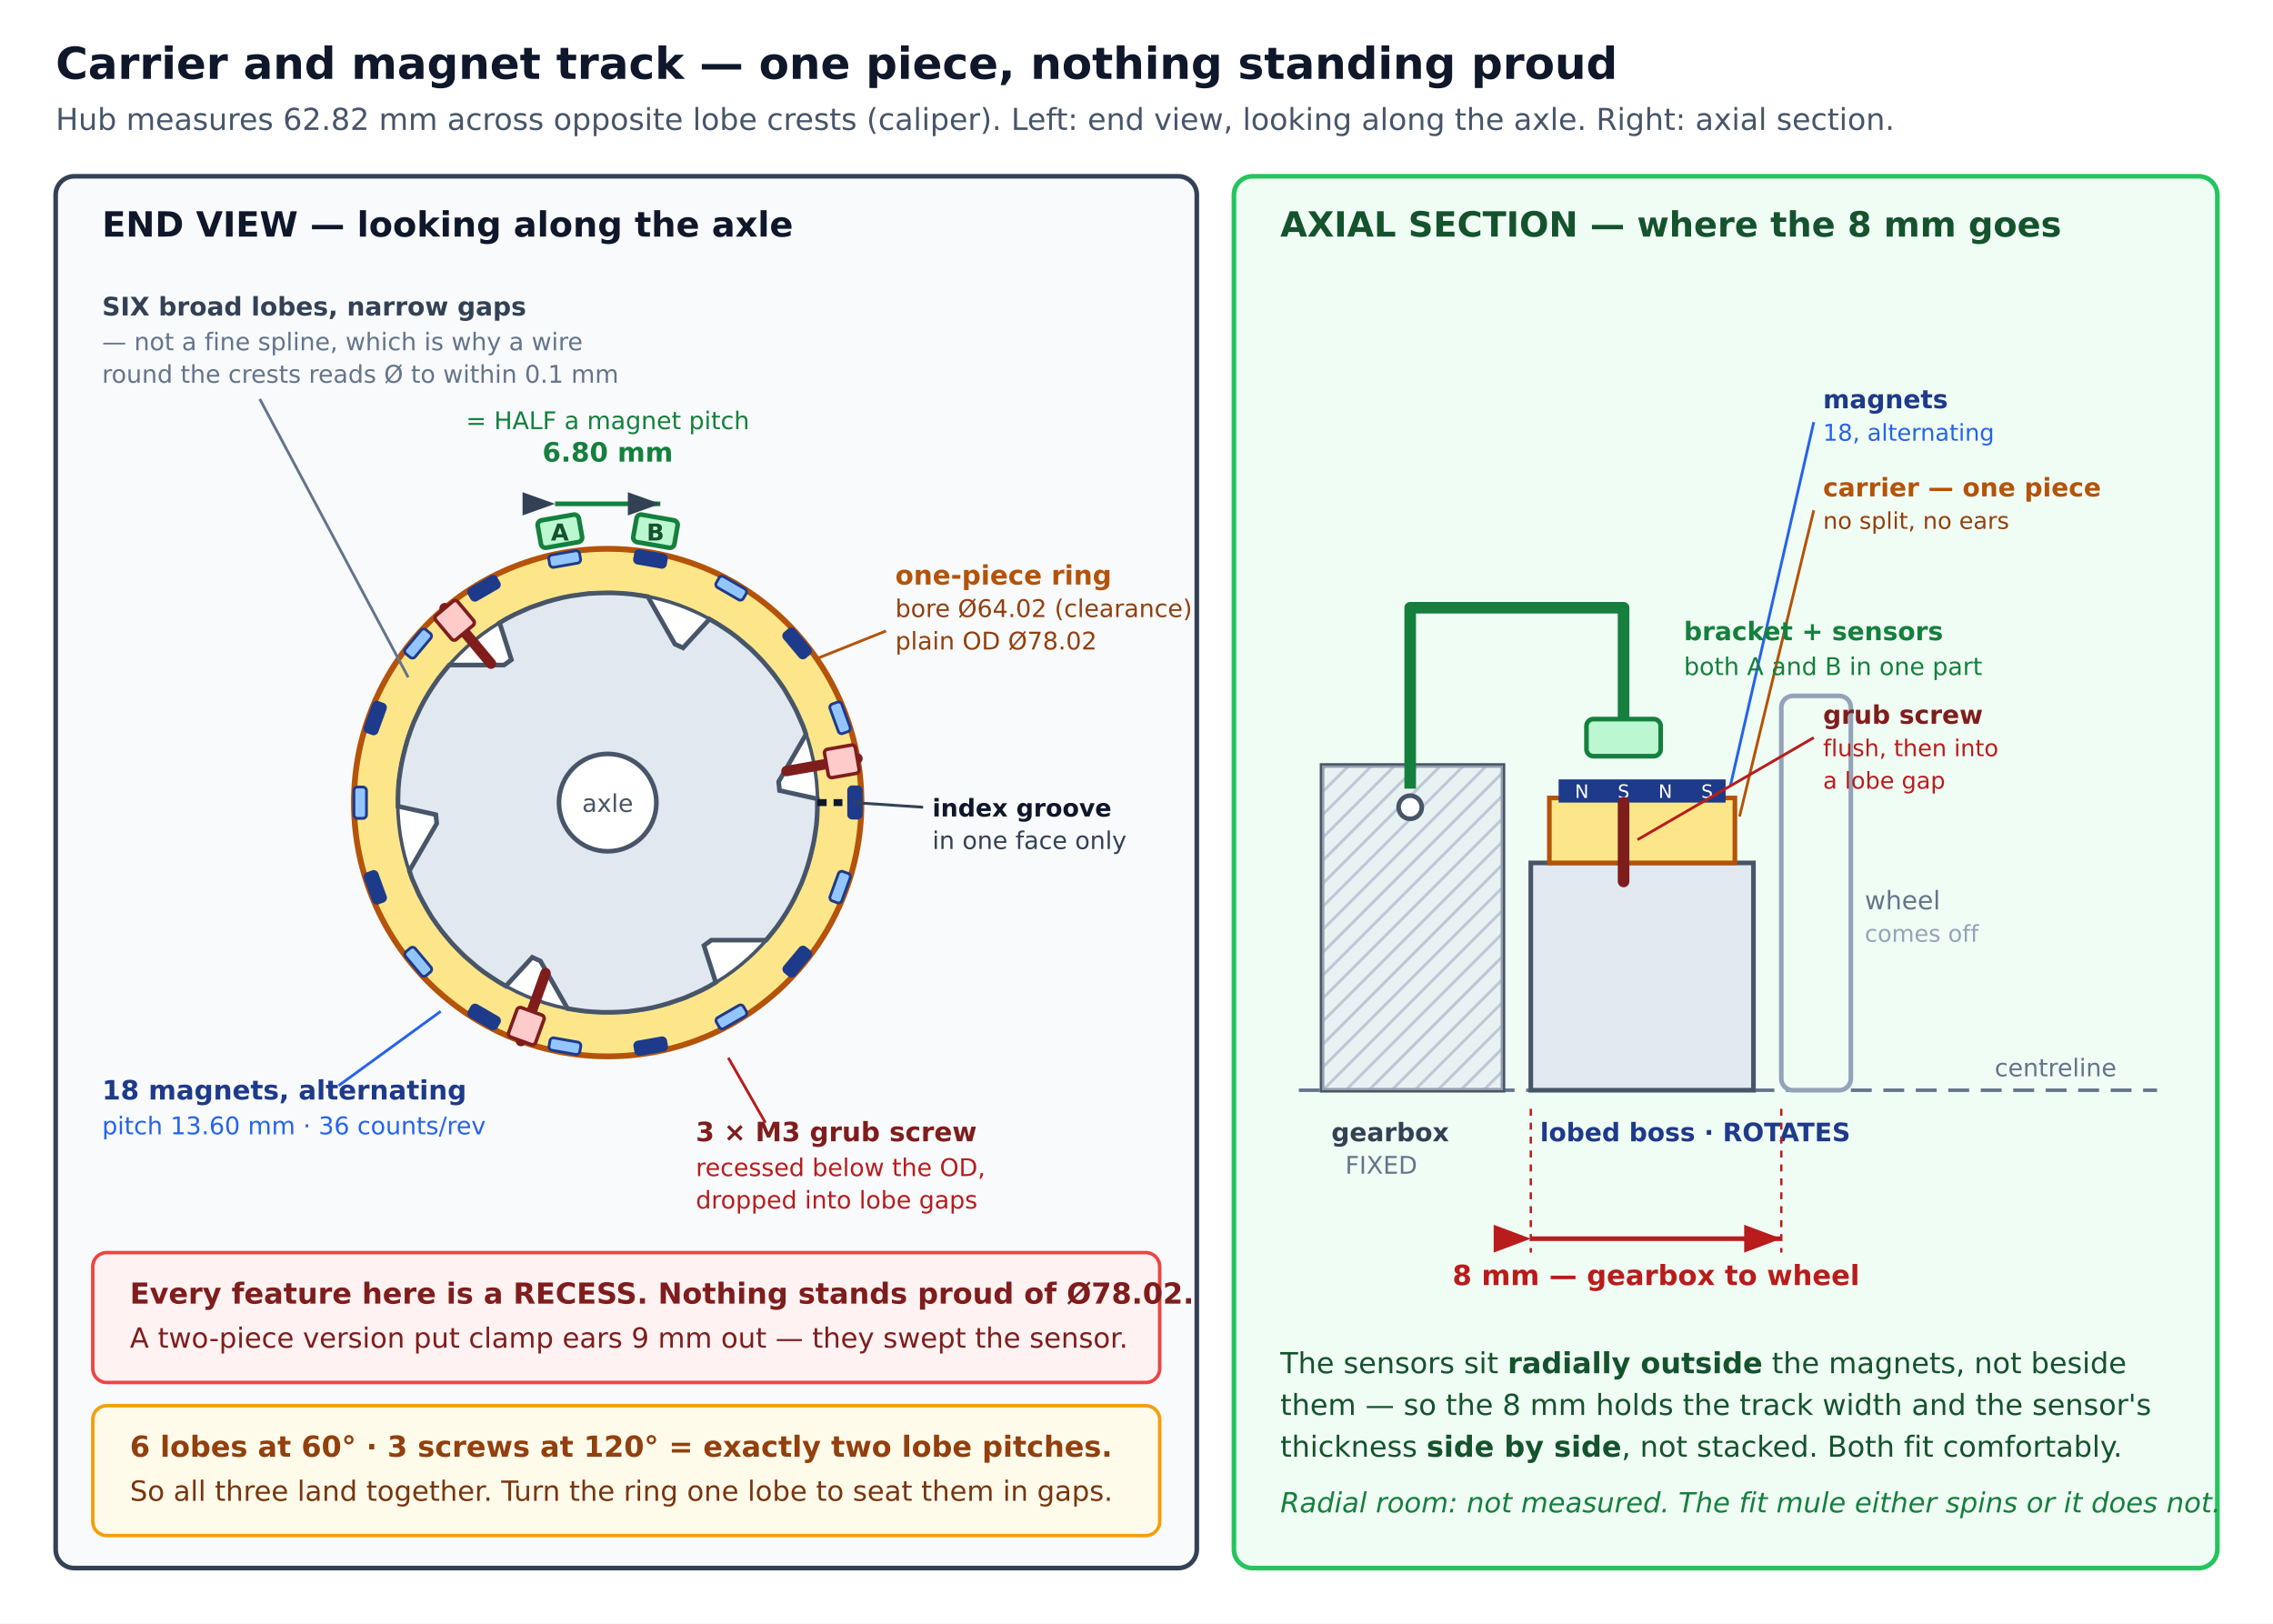
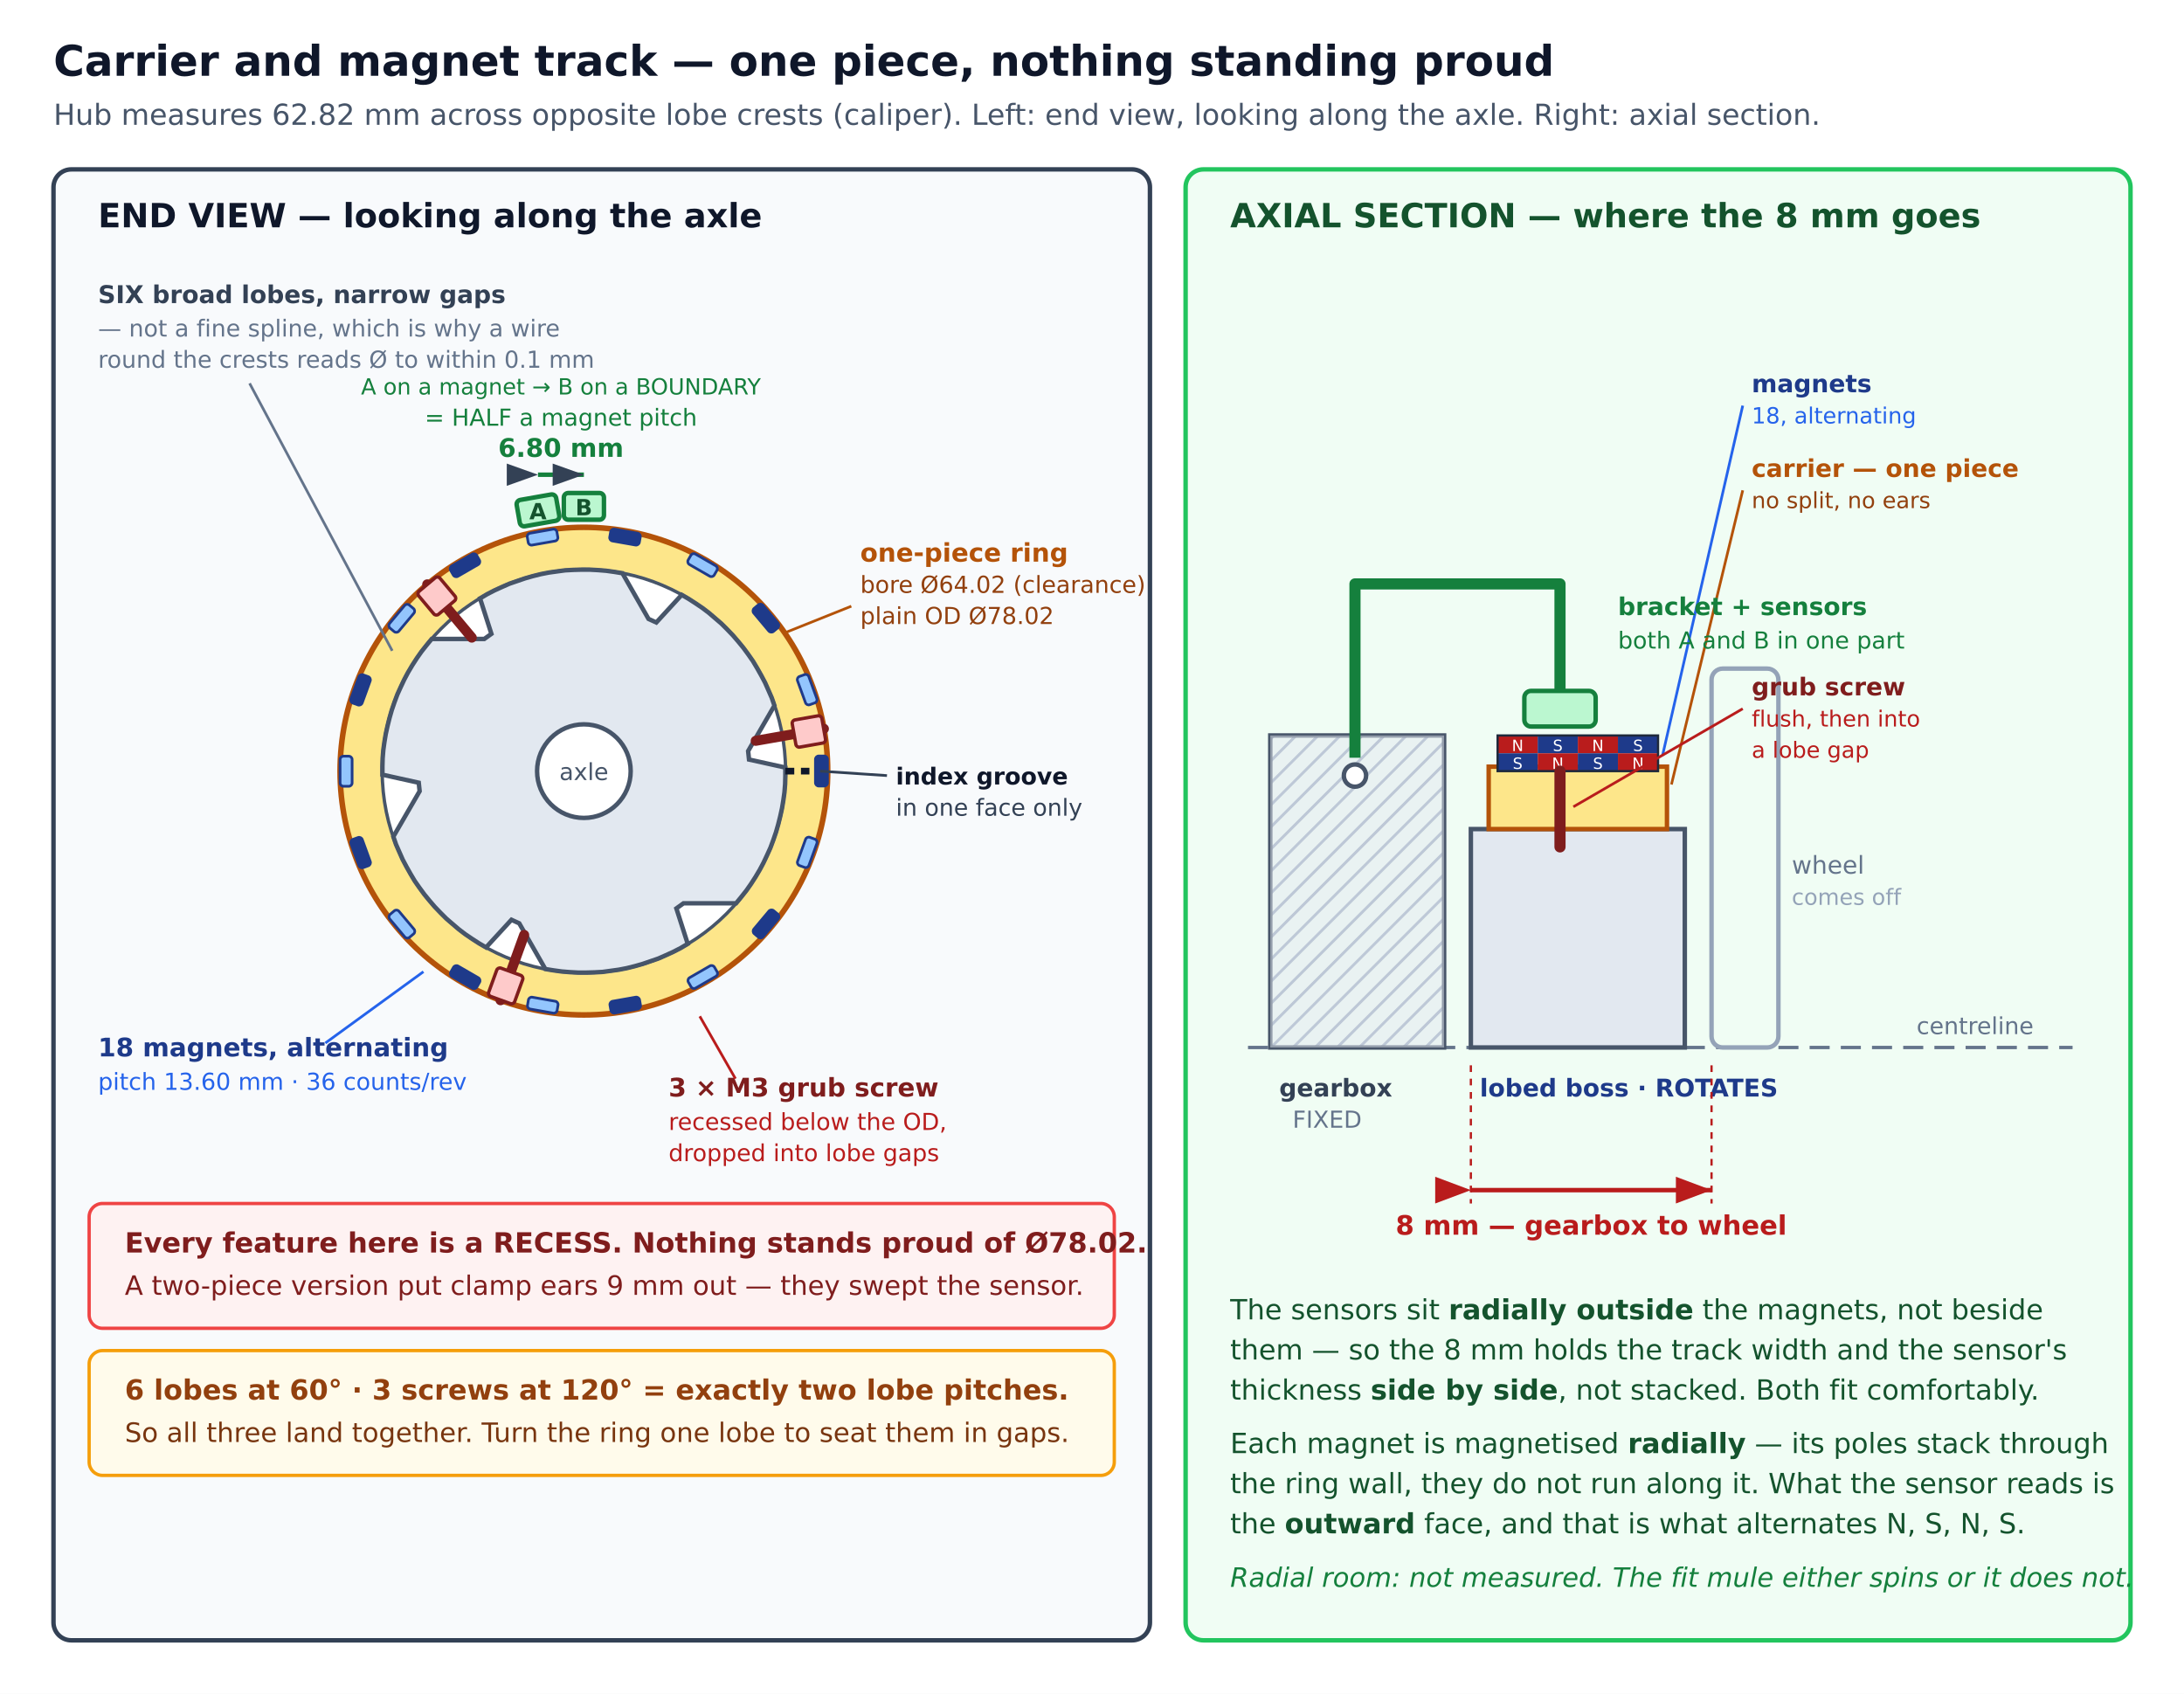
- <svg xmlns="http://www.w3.org/2000/svg" viewBox="0 0 980 700" width="980" height="700" font-family="DejaVu Sans, Helvetica, Arial, sans-serif">
+ <svg xmlns="http://www.w3.org/2000/svg" viewBox="0 0 980 760" width="980" height="760" font-family="DejaVu Sans, Helvetica, Arial, sans-serif">
  <defs>
    <marker id="a" markerWidth="9" markerHeight="9" refX="8" refY="3" orient="auto">
      <path d="M0,0 L0,6 L8,3 z" fill="#b91c1c" />
    </marker>
    <marker id="g" markerWidth="8" markerHeight="8" refX="7" refY="2.5" orient="auto">
      <path d="M0,0 L0,5 L7,2.5 z" fill="#334155" />
    </marker>
    <pattern id="h" width="7" height="7" patternTransform="rotate(45)" patternUnits="userSpaceOnUse">
      <line x1="0" y1="0" x2="0" y2="7" stroke="#94a3b8" stroke-width="2.5" />
    </pattern>
  </defs>
-   <rect width="980" height="700" fill="#ffffff" />
+   <rect width="980" height="760" fill="#ffffff" />
  <text x="24" y="34" font-size="19" font-weight="bold" fill="#0f172a">Carrier and magnet track — one piece, nothing standing proud</text>
  <text x="24" y="56" font-size="13" fill="#475569">Hub measures 62.82 mm across opposite lobe crests (caliper). Left: end view, looking along the axle. Right: axial section.</text>
-   <rect x="24" y="76" width="492" height="600" rx="8" fill="#f8fafc" stroke="#334155" stroke-width="2" />
+   <rect x="24" y="76" width="492" height="660" rx="8" fill="#f8fafc" stroke="#334155" stroke-width="2" />
  <text x="44" y="102" font-size="15" font-weight="bold" fill="#0f172a">END VIEW — looking along the axle</text>
  <circle cx="262" cy="346" r="109.4" fill="#fde68a" stroke="#b45309" stroke-width="2.5" />
  <circle cx="262" cy="346" r="90.5" fill="#ffffff" stroke="#475569" stroke-width="1.5" />
  <path d="M347.5,316.6 L346.3,313.1 L344.8,309.7 L343.3,306.3 L341.6,303.1 L339.8,299.9 L337.9,296.7 L335.8,293.7 L333.6,290.7 L331.3,287.9 L328.9,285.1 L326.3,282.4 L323.7,279.8 L320.9,277.4 L318.1,275.0 L315.2,272.8 L312.1,270.7 L309.0,268.7 L305.9,266.9 L294.5,279.3 L291.0,277.7 L279.3,257.2 L275.6,256.6 L272.0,256.1 L268.3,255.8 L264.6,255.6 L260.9,255.6 L257.3,255.7 L253.6,255.9 L249.9,256.4 L246.3,256.9 L242.7,257.6 L239.1,258.5 L235.6,259.5 L232.1,260.7 L228.6,261.9 L225.2,263.4 L221.9,264.9 L218.6,266.6 L215.4,268.5 L220.5,284.4 L217.3,286.7 L193.7,286.7 L191.4,289.5 L189.1,292.4 L187.0,295.4 L185.0,298.5 L183.1,301.7 L181.4,304.9 L179.8,308.3 L178.3,311.6 L177.0,315.1 L175.8,318.6 L174.8,322.1 L173.9,325.7 L173.1,329.3 L172.5,332.9 L172.0,336.5 L171.7,340.2 L171.6,343.9 L171.6,347.6 L187.9,351.2 L188.3,355.0 L176.5,375.4 L177.7,378.9 L179.2,382.3 L180.7,385.7 L182.4,388.9 L184.2,392.1 L186.1,395.3 L188.2,398.3 L190.4,401.3 L192.7,404.1 L195.1,406.9 L197.7,409.6 L200.3,412.2 L203.1,414.6 L205.9,417.0 L208.8,419.2 L211.9,421.3 L215.0,423.3 L218.1,425.1 L229.5,412.7 L233.0,414.3 L244.7,434.8 L248.4,435.4 L252.0,435.9 L255.7,436.2 L259.4,436.4 L263.1,436.4 L266.7,436.3 L270.4,436.1 L274.1,435.6 L277.7,435.1 L281.3,434.4 L284.9,433.5 L288.4,432.5 L291.9,431.3 L295.4,430.1 L298.8,428.6 L302.1,427.1 L305.4,425.4 L308.6,423.5 L303.5,407.6 L306.7,405.3 L330.3,405.3 L332.6,402.5 L334.9,399.6 L337.0,396.6 L339.0,393.5 L340.9,390.3 L342.6,387.1 L344.2,383.7 L345.7,380.4 L347.0,376.9 L348.2,373.4 L349.2,369.9 L350.1,366.3 L350.9,362.7 L351.5,359.1 L352.0,355.5 L352.3,351.8 L352.4,348.1 L352.4,344.4 L336.1,340.8 L335.7,337.0 Z" fill="#e2e8f0" stroke="#475569" stroke-width="2" />
  <circle cx="262" cy="346" r="21" fill="#ffffff" stroke="#475569" stroke-width="2" />
  <text x="262" y="350" font-size="10.5" fill="#475569" text-anchor="middle">axle</text>
  <g transform="translate(368.6,346.0) rotate(-0.0)">
    <rect x="-2.7" y="-6.8" width="5.4" height="13.5" rx="1.5" fill="#1e3a8a" stroke="#1e3a8a" stroke-width="1.2" />
  </g>
  <g transform="translate(362.2,309.5) rotate(-20.0)">
    <rect x="-2.7" y="-6.8" width="5.4" height="13.5" rx="1.5" fill="#93c5fd" stroke="#1e3a8a" stroke-width="1.2" />
  </g>
  <g transform="translate(343.7,277.4) rotate(-40.0)">
    <rect x="-2.7" y="-6.8" width="5.4" height="13.5" rx="1.5" fill="#1e3a8a" stroke="#1e3a8a" stroke-width="1.2" />
  </g>
  <g transform="translate(315.3,253.6) rotate(-60.0)">
    <rect x="-2.7" y="-6.8" width="5.4" height="13.5" rx="1.5" fill="#93c5fd" stroke="#1e3a8a" stroke-width="1.2" />
  </g>
  <g transform="translate(280.5,241.0) rotate(-80.0)">
    <rect x="-2.7" y="-6.8" width="5.4" height="13.5" rx="1.5" fill="#1e3a8a" stroke="#1e3a8a" stroke-width="1.2" />
  </g>
  <g transform="translate(243.5,241.0) rotate(-100.0)">
    <rect x="-2.7" y="-6.8" width="5.4" height="13.5" rx="1.5" fill="#93c5fd" stroke="#1e3a8a" stroke-width="1.2" />
  </g>
  <g transform="translate(208.7,253.6) rotate(-120.0)">
    <rect x="-2.7" y="-6.8" width="5.4" height="13.5" rx="1.5" fill="#1e3a8a" stroke="#1e3a8a" stroke-width="1.2" />
  </g>
  <g transform="translate(180.3,277.4) rotate(-140.0)">
    <rect x="-2.7" y="-6.8" width="5.4" height="13.5" rx="1.5" fill="#93c5fd" stroke="#1e3a8a" stroke-width="1.2" />
  </g>
  <g transform="translate(161.8,309.5) rotate(-160.0)">
    <rect x="-2.7" y="-6.8" width="5.4" height="13.5" rx="1.5" fill="#1e3a8a" stroke="#1e3a8a" stroke-width="1.2" />
  </g>
  <g transform="translate(155.3,346.0) rotate(-180.0)">
    <rect x="-2.7" y="-6.8" width="5.4" height="13.5" rx="1.5" fill="#93c5fd" stroke="#1e3a8a" stroke-width="1.2" />
  </g>
  <g transform="translate(161.8,382.5) rotate(-200.0)">
    <rect x="-2.7" y="-6.8" width="5.4" height="13.5" rx="1.5" fill="#1e3a8a" stroke="#1e3a8a" stroke-width="1.2" />
  </g>
  <g transform="translate(180.3,414.6) rotate(-220.0)">
    <rect x="-2.7" y="-6.8" width="5.4" height="13.5" rx="1.5" fill="#93c5fd" stroke="#1e3a8a" stroke-width="1.2" />
  </g>
  <g transform="translate(208.7,438.4) rotate(-240.0)">
    <rect x="-2.7" y="-6.8" width="5.4" height="13.5" rx="1.5" fill="#1e3a8a" stroke="#1e3a8a" stroke-width="1.2" />
  </g>
  <g transform="translate(243.5,451.0) rotate(-260.0)">
    <rect x="-2.7" y="-6.8" width="5.4" height="13.5" rx="1.5" fill="#93c5fd" stroke="#1e3a8a" stroke-width="1.2" />
  </g>
  <g transform="translate(280.5,451.0) rotate(-280.0)">
    <rect x="-2.7" y="-6.8" width="5.4" height="13.5" rx="1.5" fill="#1e3a8a" stroke="#1e3a8a" stroke-width="1.2" />
  </g>
  <g transform="translate(315.3,438.4) rotate(-300.0)">
    <rect x="-2.7" y="-6.8" width="5.4" height="13.5" rx="1.5" fill="#93c5fd" stroke="#1e3a8a" stroke-width="1.2" />
  </g>
  <g transform="translate(343.7,414.6) rotate(-320.0)">
    <rect x="-2.7" y="-6.8" width="5.4" height="13.5" rx="1.5" fill="#1e3a8a" stroke="#1e3a8a" stroke-width="1.2" />
  </g>
  <g transform="translate(362.2,382.5) rotate(-340.0)">
    <rect x="-2.7" y="-6.8" width="5.4" height="13.5" rx="1.5" fill="#93c5fd" stroke="#1e3a8a" stroke-width="1.2" />
  </g>
  <line x1="339.1" y1="332.4" x2="369.7" y2="327.0" stroke="#7f1d1d" stroke-width="4.5" stroke-linecap="round" />
  <g transform="translate(363.0,328.2) rotate(-10.0)">
    <rect x="-6.8" y="-6.2" width="13.5" height="12.4" rx="1.5" fill="#fecaca" stroke="#7f1d1d" stroke-width="1.5" />
  </g>
  <line x1="211.7" y1="286.1" x2="191.7" y2="262.2" stroke="#7f1d1d" stroke-width="4.5" stroke-linecap="round" />
  <g transform="translate(196.0,267.4) rotate(-130.0)">
    <rect x="-6.8" y="-6.2" width="13.5" height="12.4" rx="1.5" fill="#fecaca" stroke="#7f1d1d" stroke-width="1.5" />
  </g>
  <line x1="235.2" y1="419.5" x2="224.6" y2="448.8" stroke="#7f1d1d" stroke-width="4.5" stroke-linecap="round" />
  <g transform="translate(226.9,442.4) rotate(-250.0)">
    <rect x="-6.8" y="-6.2" width="13.5" height="12.4" rx="1.5" fill="#fecaca" stroke="#7f1d1d" stroke-width="1.5" />
  </g>
  <line x1="352.4" y1="346.0" x2="363.2" y2="346.0" stroke="#0f172a" stroke-width="3" stroke-dasharray="4 3" />
  <g transform="translate(241.4,229.0) rotate(-100.0)">
    <rect x="-6" y="-9" width="12" height="18" rx="2" fill="#bbf7d0" stroke="#15803d" stroke-width="2" />
  </g>
  <text x="241.4" y="233.0" font-size="10" font-weight="bold" fill="#14532d" text-anchor="middle">A</text>
-   <g transform="translate(282.6,229.0) rotate(-80.0)">
+   <g transform="translate(262.0,227.2) rotate(-90.0)">
    <rect x="-6" y="-9" width="12" height="18" rx="2" fill="#bbf7d0" stroke="#15803d" stroke-width="2" />
  </g>
-   <text x="282.6" y="233.0" font-size="10" font-weight="bold" fill="#14532d" text-anchor="middle">B</text>
-   <line x1="239.3" y1="217.2" x2="284.7" y2="217.2" stroke="#15803d" stroke-width="2" marker-start="url(#g)" marker-end="url(#g)" />
-   <text x="262" y="199" font-size="11.5" font-weight="bold" fill="#15803d" text-anchor="middle">6.80 mm</text>
-   <text x="262" y="185" font-size="10.5" fill="#15803d" text-anchor="middle">= HALF a magnet pitch</text>
+   <text x="262.0" y="231.2" font-size="10" font-weight="bold" fill="#14532d" text-anchor="middle">B</text>
+   <line x1="241.4" y1="213.0" x2="262.0" y2="213.0" stroke="#15803d" stroke-width="2" marker-start="url(#g)" marker-end="url(#g)" />
+   <text x="251.7" y="205" font-size="11.5" font-weight="bold" fill="#15803d" text-anchor="middle">6.80 mm</text>
+   <text x="251.7" y="191" font-size="10.5" fill="#15803d" text-anchor="middle">= HALF a magnet pitch</text>
+   <text x="251.7" y="177" font-size="10" fill="#15803d" text-anchor="middle">A on a magnet → B on a BOUNDARY</text>
  <line x1="382" y1="272" x2="352" y2="284" stroke="#b45309" stroke-width="1.2" />
  <text x="386" y="252" font-size="11.5" font-weight="bold" fill="#b45309">one-piece ring</text>
  <text x="386" y="266" font-size="10.5" fill="#92400e">bore Ø64.02 (clearance)</text>
  <text x="386" y="280" font-size="10.5" fill="#92400e">plain OD Ø78.02</text>
  <line x1="398" y1="348" x2="368" y2="346" stroke="#334155" stroke-width="1.2" />
  <text x="402" y="352" font-size="10.5" font-weight="bold" fill="#0f172a">index groove</text>
  <text x="402" y="366" font-size="10.5" fill="#334155">in one face only</text>
  <text x="44" y="474" font-size="11.5" font-weight="bold" fill="#1e3a8a">18 magnets, alternating</text>
  <text x="44" y="489" font-size="10.5" fill="#2563eb">pitch 13.60 mm · 36 counts/rev</text>
  <line x1="146" y1="468" x2="190" y2="436" stroke="#2563eb" stroke-width="1.2" />
  <text x="300" y="492" font-size="11.5" font-weight="bold" fill="#7f1d1d">3 × M3 grub screw</text>
  <text x="300" y="507" font-size="10.5" fill="#b91c1c">recessed below the OD,</text>
  <text x="300" y="521" font-size="10.5" fill="#b91c1c">dropped into lobe gaps</text>
  <line x1="330" y1="484" x2="314" y2="456" stroke="#b91c1c" stroke-width="1.2" />
  <text x="44" y="136" font-size="11" font-weight="bold" fill="#334155">SIX broad lobes, narrow gaps</text>
  <text x="44" y="151" font-size="10.5" fill="#64748b">— not a fine spline, which is why a wire</text>
  <text x="44" y="165" font-size="10.5" fill="#64748b">round the crests reads Ø to within 0.1 mm</text>
  <line x1="112" y1="172" x2="176" y2="292" stroke="#64748b" stroke-width="1.2" />
  <rect x="40" y="540" width="460" height="56" rx="6" fill="#fef2f2" stroke="#ef4444" stroke-width="1.5" />
  <text x="56" y="562" font-size="12.5" font-weight="bold" fill="#7f1d1d">Every feature here is a RECESS. Nothing stands proud of Ø78.02.</text>
  <text x="56" y="581" font-size="12" fill="#7f1d1d">A two-piece version put clamp ears 9 mm out — they swept the sensor.</text>
  <rect x="40" y="606" width="460" height="56" rx="6" fill="#fffbeb" stroke="#f59e0b" stroke-width="1.5" />
  <text x="56" y="628" font-size="12.5" font-weight="bold" fill="#92400e">6 lobes at 60° · 3 screws at 120° = exactly two lobe pitches.</text>
  <text x="56" y="647" font-size="12" fill="#78350f">So all three land together. Turn the ring one lobe to seat them in gaps.</text>
-   <rect x="532" y="76" width="424" height="600" rx="8" fill="#f0fdf4" stroke="#22c55e" stroke-width="2" />
+   <rect x="532" y="76" width="424" height="660" rx="8" fill="#f0fdf4" stroke="#22c55e" stroke-width="2" />
  <text x="552" y="102" font-size="15" font-weight="bold" fill="#14532d">AXIAL SECTION — where the 8 mm goes</text>
  <line x1="560" y1="470" x2="930" y2="470" stroke="#64748b" stroke-width="1.5" stroke-dasharray="9 5" />
  <text x="860" y="464" font-size="10.5" fill="#64748b">centreline</text>
  <rect x="570" y="330" width="78" height="140" fill="url(#h)" stroke="#475569" stroke-width="2" />
  <rect x="570" y="330" width="78" height="140" fill="#e2e8f0" fill-opacity="0.5" />
  <text x="574" y="492" font-size="11" font-weight="bold" fill="#334155">gearbox</text>
  <text x="580" y="506" font-size="10.5" fill="#64748b">FIXED</text>
  <circle cx="608" cy="348" r="5" fill="#fff" stroke="#475569" stroke-width="2" />
  <rect x="660" y="372" width="96" height="98" fill="#e2e8f0" stroke="#475569" stroke-width="2" />
  <text x="664" y="492" font-size="11" font-weight="bold" fill="#1e3a8a">lobed boss · ROTATES</text>
  <rect x="668" y="344" width="80" height="28" fill="#fde68a" stroke="#b45309" stroke-width="2" />
-   <rect x="672" y="336" width="72" height="10" fill="#1e3a8a" />
-   <g font-size="8" fill="#fff" text-anchor="middle">
-     <text x="682" y="344">N</text>
-     <text x="700" y="344">S</text>
-     <text x="718" y="344">N</text>
-     <text x="736" y="344">S</text>
+   <rect x="672" y="330" width="18" height="8" fill="#b91c1c" />
+   <rect x="672" y="338" width="18" height="8" fill="#1e3a8a" />
+   <rect x="690" y="330" width="18" height="8" fill="#1e3a8a" />
+   <rect x="690" y="338" width="18" height="8" fill="#b91c1c" />
+   <rect x="708" y="330" width="18" height="8" fill="#b91c1c" />
+   <rect x="708" y="338" width="18" height="8" fill="#1e3a8a" />
+   <rect x="726" y="330" width="18" height="8" fill="#1e3a8a" />
+   <rect x="726" y="338" width="18" height="8" fill="#b91c1c" />
+   <rect x="672" y="330" width="72" height="16" fill="none" stroke="#1e293b" stroke-width="1" />
+   <g font-size="7" fill="#fff" text-anchor="middle">
+     <text x="681" y="337">N</text>
+     <text x="681" y="345">S</text>
+     <text x="699" y="337">S</text>
+     <text x="699" y="345">N</text>
+     <text x="717" y="337">N</text>
+     <text x="717" y="345">S</text>
+     <text x="735" y="337">S</text>
+     <text x="735" y="345">N</text>
  </g>
  <line x1="700" y1="346" x2="700" y2="380" stroke="#7f1d1d" stroke-width="5" stroke-linecap="round" />
  <rect x="768" y="300" width="30" height="170" rx="5" fill="#f1f5f900" stroke="#94a3b8" stroke-width="2" />
  <text x="804" y="392" font-size="11" fill="#64748b">wheel</text>
  <line x1="782" y1="182" x2="746" y2="339" stroke="#2563eb" stroke-width="1.2" />
  <text x="786" y="176" font-size="11" font-weight="bold" fill="#1e3a8a">magnets</text>
  <text x="786" y="190" font-size="10" fill="#2563eb">18, alternating</text>
  <line x1="782" y1="220" x2="750" y2="352" stroke="#b45309" stroke-width="1.2" />
  <text x="786" y="214" font-size="11" font-weight="bold" fill="#b45309">carrier — one piece</text>
  <text x="786" y="228" font-size="10" fill="#92400e">no split, no ears</text>
  <line x1="782" y1="318" x2="706" y2="362" stroke="#b91c1c" stroke-width="1.2" />
  <text x="786" y="312" font-size="11" font-weight="bold" fill="#7f1d1d">grub screw</text>
  <text x="786" y="326" font-size="10" fill="#b91c1c">flush, then into</text>
  <text x="786" y="340" font-size="10" fill="#b91c1c">a lobe gap</text>
  <text x="804" y="406" font-size="10" fill="#94a3b8">comes off</text>
  <path d="M608,340 L608,262 L700,262 L700,310" fill="none" stroke="#15803d" stroke-width="5" stroke-linejoin="round" />
  <rect x="684" y="310" width="32" height="16" rx="3" fill="#bbf7d0" stroke="#15803d" stroke-width="2" />
  <text x="726" y="276" font-size="11" font-weight="bold" fill="#15803d">bracket + sensors</text>
  <text x="726" y="291" font-size="10.5" fill="#15803d">both A and B in one part</text>
  <line x1="660" y1="534" x2="768" y2="534" stroke="#b91c1c" stroke-width="2" marker-start="url(#a)" marker-end="url(#a)" />
  <text x="714" y="554" font-size="12" font-weight="bold" fill="#b91c1c" text-anchor="middle">8 mm — gearbox to wheel</text>
  <line x1="660" y1="478" x2="660" y2="540" stroke="#b91c1c" stroke-width="1" stroke-dasharray="3 3" />
  <line x1="768" y1="478" x2="768" y2="540" stroke="#b91c1c" stroke-width="1" stroke-dasharray="3 3" />
  <text x="552" y="592" font-size="12.5" fill="#14532d">The sensors sit <tspan font-weight="bold">radially outside</tspan> the magnets, not beside</text>
  <text x="552" y="610" font-size="12.5" fill="#14532d">them — so the 8 mm holds the track width and the sensor's</text>
  <text x="552" y="628" font-size="12.5" fill="#14532d">thickness <tspan font-weight="bold">side by side</tspan>, not stacked. Both fit comfortably.</text>
-   <text x="552" y="652" font-size="12" fill="#15803d" font-style="italic">Radial room: not measured. The fit mule either spins or it does not.</text>
+   <text x="552" y="652" font-size="12.5" fill="#14532d">Each magnet is magnetised <tspan font-weight="bold">radially</tspan> — its poles stack through</text>
+   <text x="552" y="670" font-size="12.5" fill="#14532d">the ring wall, they do not run along it. What the sensor reads is</text>
+   <text x="552" y="688" font-size="12.5" fill="#14532d">the <tspan font-weight="bold">outward</tspan> face, and that is what alternates N, S, N, S.</text>
+   <text x="552" y="712" font-size="12" fill="#15803d" font-style="italic">Radial room: not measured. The fit mule either spins or it does not.</text>
</svg>
